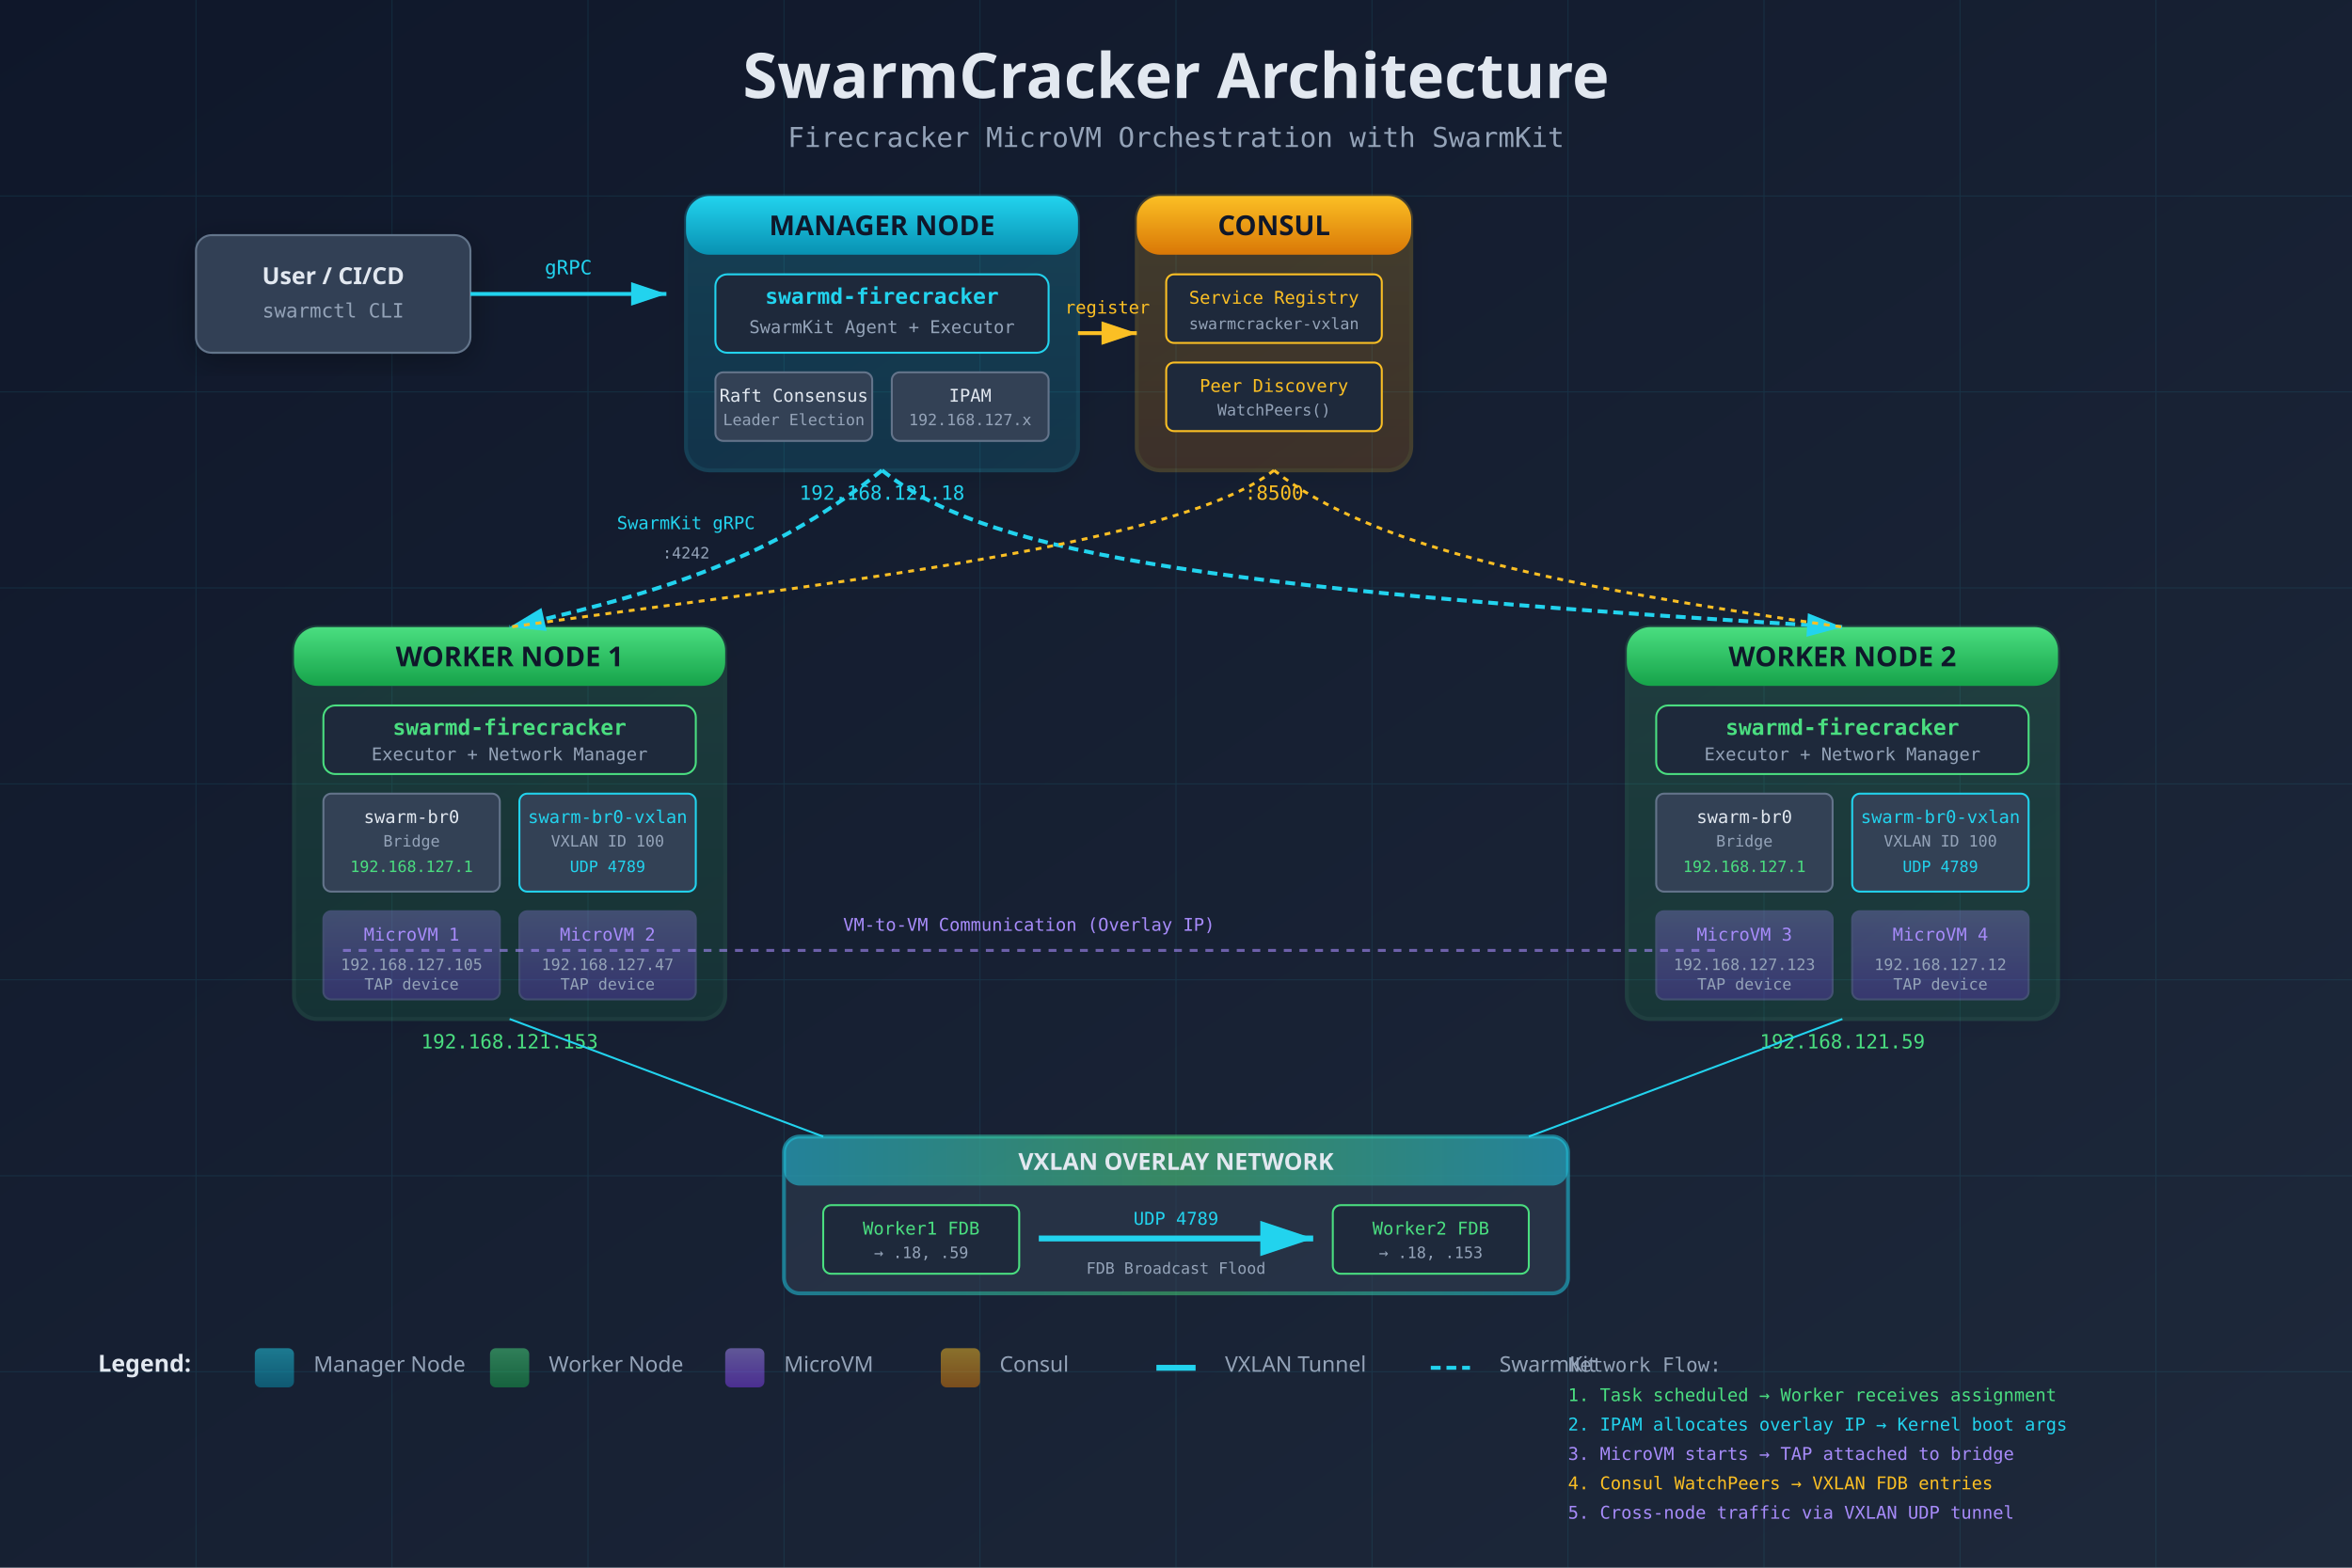
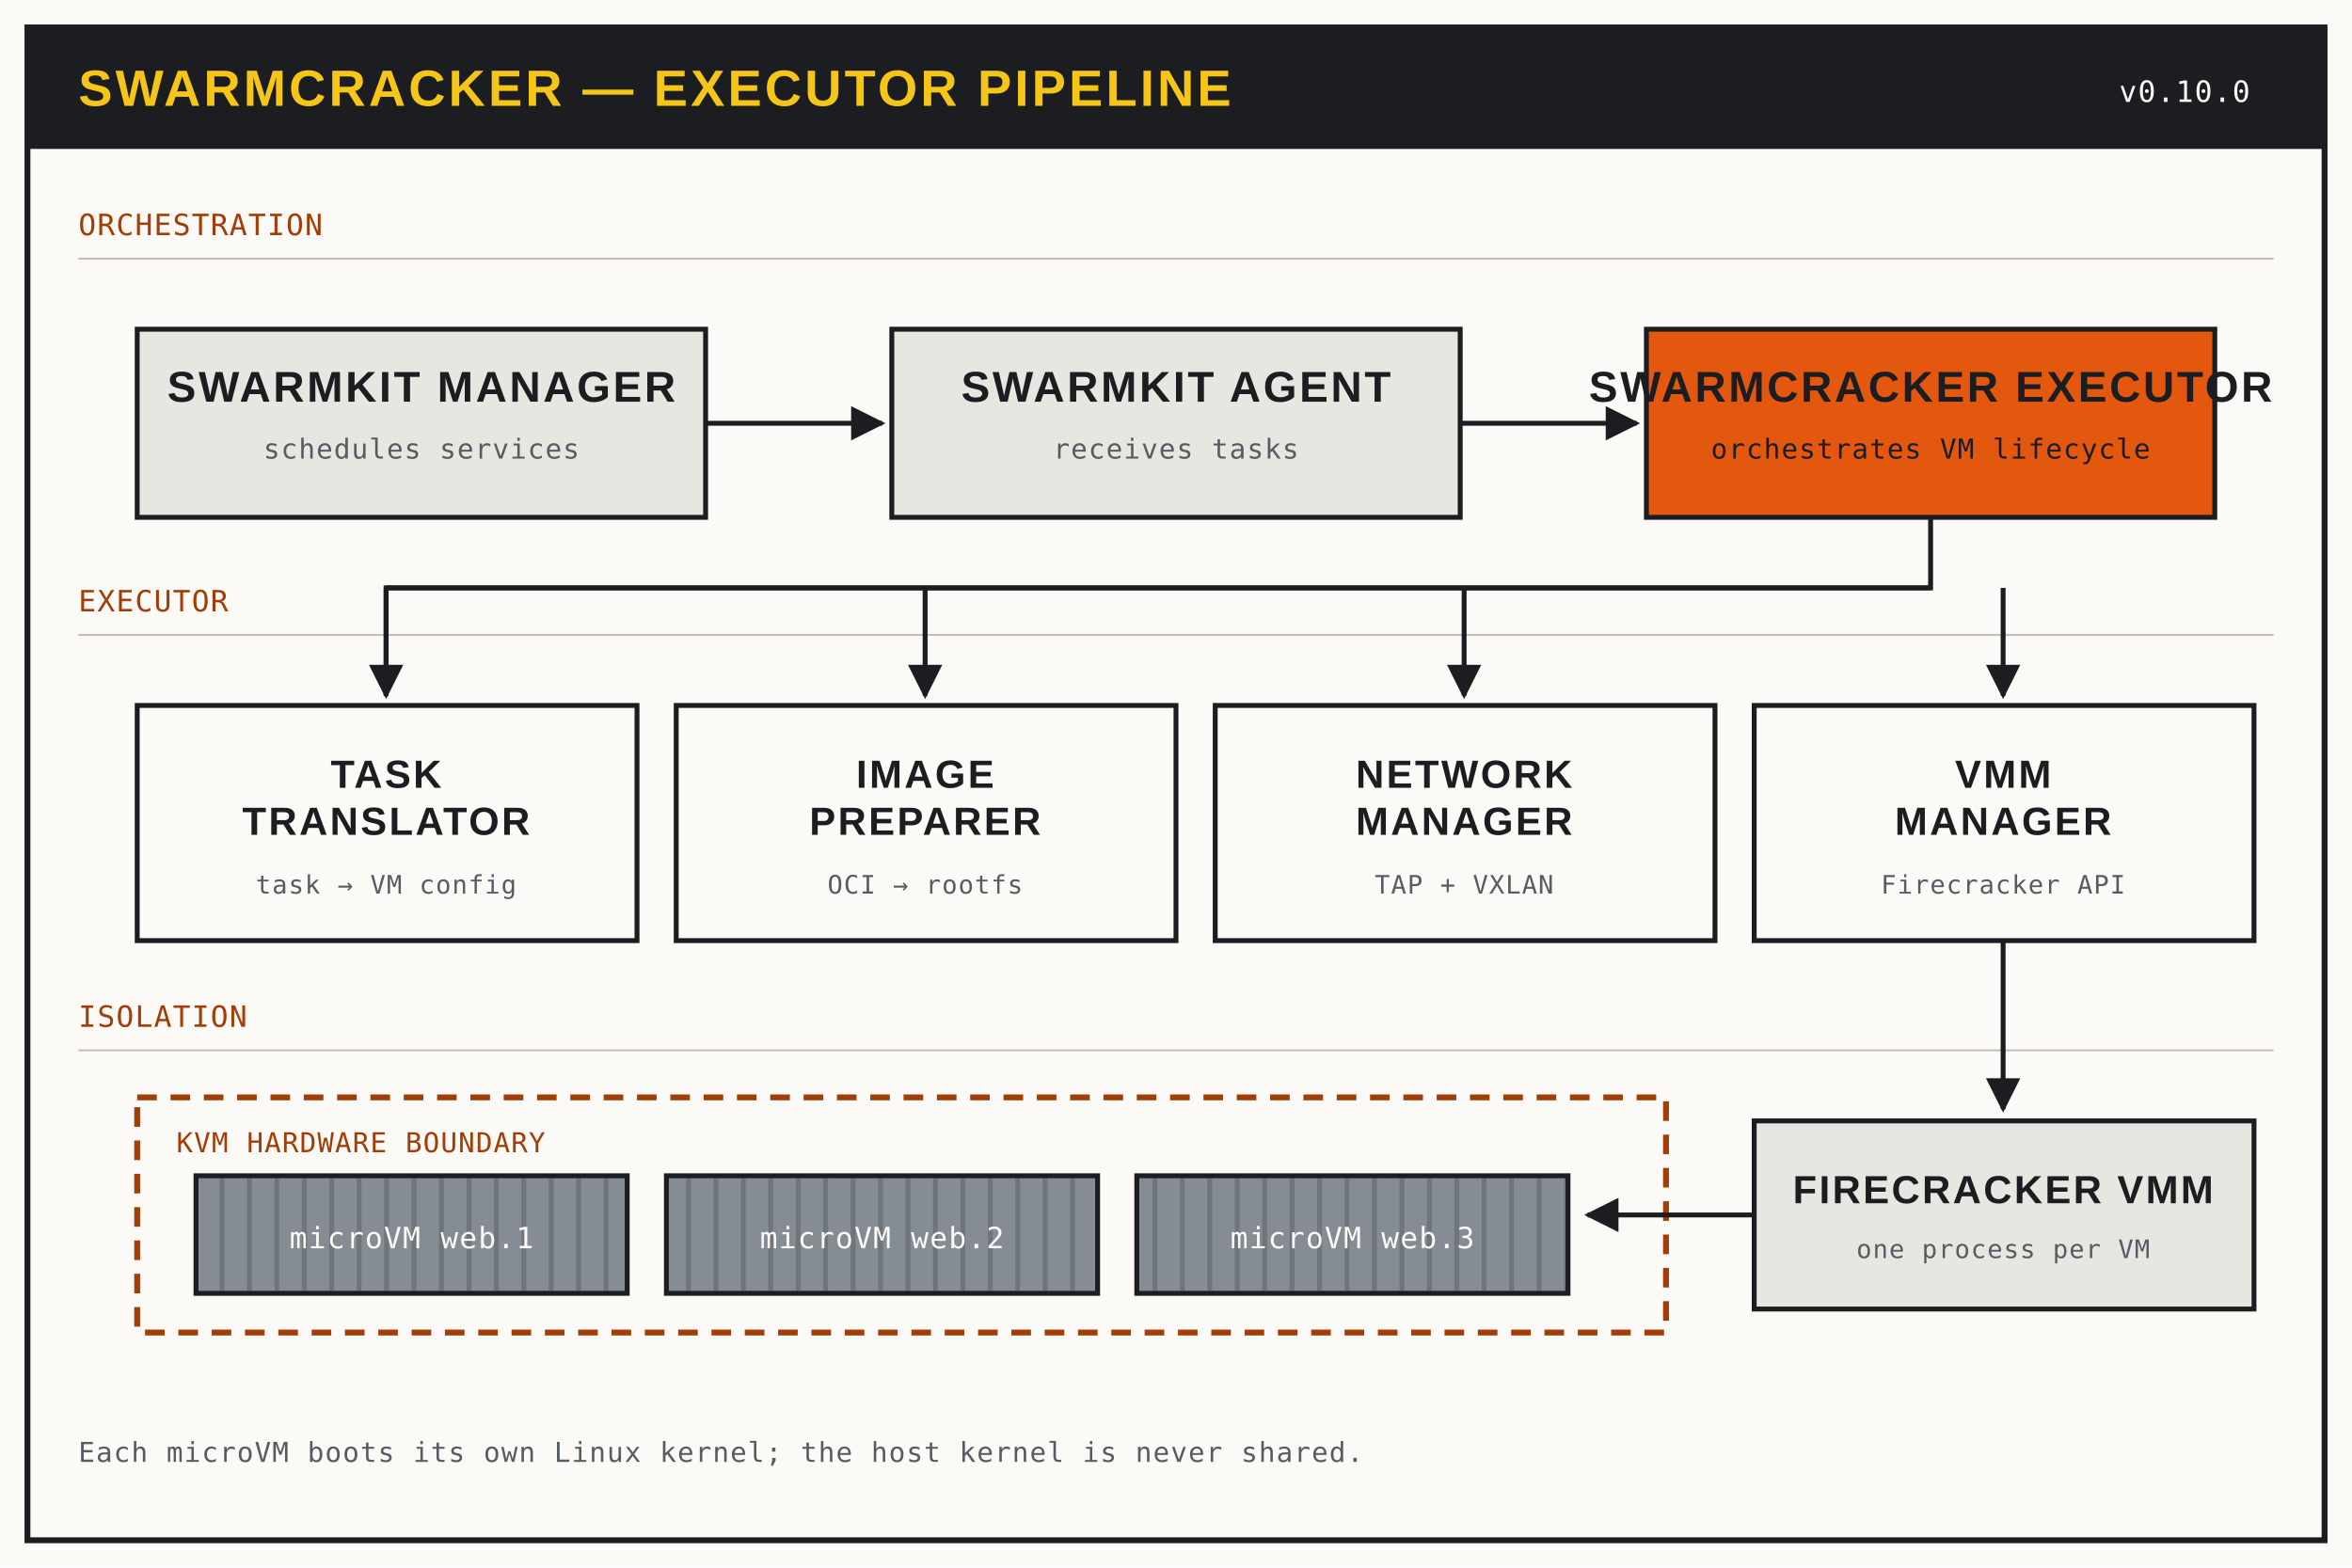
- <svg xmlns="http://www.w3.org/2000/svg" viewBox="0 0 1200 800" width="1200" height="800">
+ <svg xmlns="http://www.w3.org/2000/svg" viewBox="0 0 1200 800" width="1200" height="800" role="img" aria-labelledby="archTitle archDesc">
  <defs>
-     <linearGradient id="bgGrad" x1="0%" y1="0%" x2="100%" y2="100%">
-       <stop offset="0%" style="stop-color:#0f172a" />
-       <stop offset="100%" style="stop-color:#1e293b" />
-     </linearGradient>
-     <linearGradient id="managerGrad" x1="0%" y1="0%" x2="0%" y2="100%">
-       <stop offset="0%" style="stop-color:#22d3ee" />
-       <stop offset="100%" style="stop-color:#0891b2" />
-     </linearGradient>
-     <linearGradient id="workerGrad" x1="0%" y1="0%" x2="0%" y2="100%">
-       <stop offset="0%" style="stop-color:#4ade80" />
-       <stop offset="100%" style="stop-color:#16a34a" />
-     </linearGradient>
-     <linearGradient id="vmGrad" x1="0%" y1="0%" x2="0%" y2="100%">
-       <stop offset="0%" style="stop-color:#a78bfa" />
-       <stop offset="100%" style="stop-color:#7c3aed" />
-     </linearGradient>
-     <linearGradient id="consulGrad" x1="0%" y1="0%" x2="0%" y2="100%">
-       <stop offset="0%" style="stop-color:#fbbf24" />
-       <stop offset="100%" style="stop-color:#d97706" />
-     </linearGradient>
-     <linearGradient id="vxlanGrad" x1="0%" y1="0%" x2="100%" y2="0%">
-       <stop offset="0%" style="stop-color:#22d3ee" />
-       <stop offset="50%" style="stop-color:#4ade80" />
-       <stop offset="100%" style="stop-color:#22d3ee" />
-     </linearGradient>
-     <filter id="shadow" x="-20%" y="-20%" width="140%" height="140%">
-       <feDropShadow dx="0" dy="4" stdDeviation="8" flood-color="#000" flood-opacity="0.3" />
-     </filter>
-     <filter id="glowCyan" x="-50%" y="-50%" width="200%" height="200%">
-       <feGaussianBlur stdDeviation="3" result="blur" />
-       <feMerge>
-         <feMergeNode in="blur" />
-         <feMergeNode in="SourceGraphic" />
-       </feMerge>
-     </filter>
+     <marker id="arrow" viewBox="0 0 10 10" refX="9" refY="5" markerWidth="7" markerHeight="7" orient="auto-start-reverse">
+       <path d="M0 0 L10 5 L0 10 z" fill="#1b1d20" />
+     </marker>
+     <pattern id="corrugate" width="14" height="14" patternUnits="userSpaceOnUse">
+       <rect width="14" height="14" fill="#868c93" />
+       <rect x="0" width="2.5" height="14" fill="#6f757b" />
+     </pattern>
+     <style>
+       .t   { font-family: 'Arial Narrow', 'Helvetica Neue', Arial, sans-serif; }
+       .hd  { font-family: 'Arial Narrow', 'Helvetica Neue', Arial, sans-serif; font-weight: 700; letter-spacing: 0.06em; }
+       .mono{ font-family: 'SFMono-Regular', Menlo, Consolas, monospace; letter-spacing: 0.04em; }
+     </style>
  </defs>
-   <rect width="1200" height="800" fill="url(#bgGrad)" />
-   <g opacity="0.1">
-     <line x1="0" y1="100" x2="1200" y2="100" stroke="#22d3ee" stroke-width="0.5" />
-     <line x1="0" y1="200" x2="1200" y2="200" stroke="#22d3ee" stroke-width="0.5" />
-     <line x1="0" y1="300" x2="1200" y2="300" stroke="#22d3ee" stroke-width="0.5" />
-     <line x1="0" y1="400" x2="1200" y2="400" stroke="#22d3ee" stroke-width="0.5" />
-     <line x1="0" y1="500" x2="1200" y2="500" stroke="#22d3ee" stroke-width="0.5" />
-     <line x1="0" y1="600" x2="1200" y2="600" stroke="#22d3ee" stroke-width="0.5" />
-     <line x1="0" y1="700" x2="1200" y2="700" stroke="#22d3ee" stroke-width="0.5" />
-     <line x1="100" y1="0" x2="100" y2="800" stroke="#22d3ee" stroke-width="0.5" />
-     <line x1="200" y1="0" x2="200" y2="800" stroke="#22d3ee" stroke-width="0.5" />
-     <line x1="300" y1="0" x2="300" y2="800" stroke="#22d3ee" stroke-width="0.5" />
-     <line x1="400" y1="0" x2="400" y2="800" stroke="#22d3ee" stroke-width="0.5" />
-     <line x1="500" y1="0" x2="500" y2="800" stroke="#22d3ee" stroke-width="0.5" />
-     <line x1="600" y1="0" x2="600" y2="800" stroke="#22d3ee" stroke-width="0.5" />
-     <line x1="700" y1="0" x2="700" y2="800" stroke="#22d3ee" stroke-width="0.5" />
-     <line x1="800" y1="0" x2="800" y2="800" stroke="#22d3ee" stroke-width="0.5" />
-     <line x1="900" y1="0" x2="900" y2="800" stroke="#22d3ee" stroke-width="0.5" />
-     <line x1="1000" y1="0" x2="1000" y2="800" stroke="#22d3ee" stroke-width="0.5" />
-     <line x1="1100" y1="0" x2="1100" y2="800" stroke="#22d3ee" stroke-width="0.5" />
+   <rect width="1200" height="800" fill="#fbfaf7" />
+   <rect x="14" y="14" width="1172" height="772" fill="none" stroke="#1b1d20" stroke-width="3" />
+   <rect x="14" y="14" width="1172" height="62" fill="#1b1d20" />
+   <text x="40" y="54" class="hd" font-size="26" fill="#f5c518">SWARMCRACKER — EXECUTOR PIPELINE</text>
+   <text x="1148" y="52" class="mono" font-size="15" fill="#fbfaf7" text-anchor="end">v0.10.0</text>
+   <text x="40" y="120" class="mono" font-size="15" fill="#a33d08">ORCHESTRATION</text>
+   <text x="40" y="312" class="mono" font-size="15" fill="#a33d08">EXECUTOR</text>
+   <text x="40" y="524" class="mono" font-size="15" fill="#a33d08">ISOLATION</text>
+   <line x1="40" y1="132" x2="1160" y2="132" stroke="#c3c0b8" stroke-width="1" />
+   <line x1="40" y1="324" x2="1160" y2="324" stroke="#c3c0b8" stroke-width="1" />
+   <line x1="40" y1="536" x2="1160" y2="536" stroke="#c3c0b8" stroke-width="1" />
+   <g class="t" font-size="21" fill="#1b1d20">
+     <rect x="70" y="168" width="290" height="96" fill="#e8e6e0" stroke="#1b1d20" stroke-width="2.5" />
+     <text x="215" y="205" class="hd" text-anchor="middle" font-size="22">SWARMKIT MANAGER</text>
+     <text x="215" y="234" class="mono" text-anchor="middle" font-size="14" fill="#565c63">schedules services</text>
+     <rect x="455" y="168" width="290" height="96" fill="#e8e6e0" stroke="#1b1d20" stroke-width="2.5" />
+     <text x="600" y="205" class="hd" text-anchor="middle" font-size="22">SWARMKIT AGENT</text>
+     <text x="600" y="234" class="mono" text-anchor="middle" font-size="14" fill="#565c63">receives tasks</text>
+     <rect x="840" y="168" width="290" height="96" fill="#e4570f" stroke="#1b1d20" stroke-width="2.5" />
+     <text x="985" y="205" class="hd" text-anchor="middle" font-size="22">SWARMCRACKER EXECUTOR</text>
+     <text x="985" y="234" class="mono" text-anchor="middle" font-size="14" fill="#1b1d20">orchestrates VM lifecycle</text>
  </g>
-   <text x="600" y="50" text-anchor="middle" font-family="system-ui, sans-serif" font-size="32" font-weight="700" fill="#e2e8f0">SwarmCracker Architecture</text>
-   <text x="600" y="75" text-anchor="middle" font-family="monospace" font-size="14" fill="#94a3b8">Firecracker MicroVM Orchestration with SwarmKit</text>
-   <g transform="translate(100, 120)">
-     <rect x="0" y="0" width="140" height="60" rx="8" fill="#334155" stroke="#64748b" stroke-width="1" filter="url(#shadow)" />
-     <text x="70" y="25" text-anchor="middle" font-family="system-ui, sans-serif" font-size="12" font-weight="600" fill="#e2e8f0">User / CI/CD</text>
-     <text x="70" y="42" text-anchor="middle" font-family="monospace" font-size="10" fill="#94a3b8">swarmctl CLI</text>
+   <line x1="360" y1="216" x2="450" y2="216" stroke="#1b1d20" stroke-width="2.5" marker-end="url(#arrow)" />
+   <line x1="745" y1="216" x2="835" y2="216" stroke="#1b1d20" stroke-width="2.5" marker-end="url(#arrow)" />
+   <g class="t" font-size="19" fill="#1b1d20">
+     <rect x="70" y="360" width="255" height="120" fill="#fbfaf7" stroke="#1b1d20" stroke-width="2.5" />
+     <text x="197" y="402" class="hd" text-anchor="middle" font-size="20">TASK</text>
+     <text x="197" y="426" class="hd" text-anchor="middle" font-size="20">TRANSLATOR</text>
+     <text x="197" y="456" class="mono" text-anchor="middle" font-size="13" fill="#565c63">task → VM config</text>
+     <rect x="345" y="360" width="255" height="120" fill="#fbfaf7" stroke="#1b1d20" stroke-width="2.5" />
+     <text x="472" y="402" class="hd" text-anchor="middle" font-size="20">IMAGE</text>
+     <text x="472" y="426" class="hd" text-anchor="middle" font-size="20">PREPARER</text>
+     <text x="472" y="456" class="mono" text-anchor="middle" font-size="13" fill="#565c63">OCI → rootfs</text>
+     <rect x="620" y="360" width="255" height="120" fill="#fbfaf7" stroke="#1b1d20" stroke-width="2.5" />
+     <text x="747" y="402" class="hd" text-anchor="middle" font-size="20">NETWORK</text>
+     <text x="747" y="426" class="hd" text-anchor="middle" font-size="20">MANAGER</text>
+     <text x="747" y="456" class="mono" text-anchor="middle" font-size="13" fill="#565c63">TAP + VXLAN</text>
+     <rect x="895" y="360" width="255" height="120" fill="#fbfaf7" stroke="#1b1d20" stroke-width="2.5" />
+     <text x="1022" y="402" class="hd" text-anchor="middle" font-size="20">VMM</text>
+     <text x="1022" y="426" class="hd" text-anchor="middle" font-size="20">MANAGER</text>
+     <text x="1022" y="456" class="mono" text-anchor="middle" font-size="13" fill="#565c63">Firecracker API</text>
  </g>
-   <path d="M 240 150 L 340 150" stroke="#22d3ee" stroke-width="2" fill="none" marker-end="url(#arrowCyan)" />
-   <defs>
-     <marker id="arrowCyan" markerWidth="10" markerHeight="10" refX="9" refY="3" orient="auto">
-       <path d="M0,0 L0,6 L9,3 z" fill="#22d3ee" />
-     </marker>
-     <marker id="arrowGreen" markerWidth="10" markerHeight="10" refX="9" refY="3" orient="auto">
-       <path d="M0,0 L0,6 L9,3 z" fill="#4ade80" />
-     </marker>
-     <marker id="arrowYellow" markerWidth="10" markerHeight="10" refX="9" refY="3" orient="auto">
-       <path d="M0,0 L0,6 L9,3 z" fill="#fbbf24" />
-     </marker>
-     <marker id="arrowPurple" markerWidth="10" markerHeight="10" refX="9" refY="3" orient="auto">
-       <path d="M0,0 L0,6 L9,3 z" fill="#a78bfa" />
-     </marker>
-   </defs>
-   <text x="290" y="140" text-anchor="middle" font-family="monospace" font-size="10" fill="#22d3ee">gRPC</text>
-   <g transform="translate(350, 100)">
-     <rect x="0" y="0" width="200" height="140" rx="12" fill="url(#managerGrad)" opacity="0.2" stroke="#22d3ee" stroke-width="2" filter="url(#shadow)" />
-     <rect x="0" y="0" width="200" height="30" rx="12" fill="url(#managerGrad)" />
-     <text x="100" y="20" text-anchor="middle" font-family="system-ui, sans-serif" font-size="14" font-weight="700" fill="#0f172a">MANAGER NODE</text>
-     <rect x="15" y="40" width="170" height="40" rx="6" fill="#1e293b" stroke="#22d3ee" stroke-width="1" />
-     <text x="100" y="55" text-anchor="middle" font-family="monospace" font-size="11" font-weight="600" fill="#22d3ee">swarmd-firecracker</text>
-     <text x="100" y="70" text-anchor="middle" font-family="monospace" font-size="9" fill="#94a3b8">SwarmKit Agent + Executor</text>
-     <rect x="15" y="90" width="80" height="35" rx="4" fill="#334155" stroke="#64748b" stroke-width="1" />
-     <text x="55" y="105" text-anchor="middle" font-family="monospace" font-size="9" fill="#e2e8f0">Raft Consensus</text>
-     <text x="55" y="117" text-anchor="middle" font-family="monospace" font-size="8" fill="#94a3b8">Leader Election</text>
-     <rect x="105" y="90" width="80" height="35" rx="4" fill="#334155" stroke="#64748b" stroke-width="1" />
-     <text x="145" y="105" text-anchor="middle" font-family="monospace" font-size="9" fill="#e2e8f0">IPAM</text>
-     <text x="145" y="117" text-anchor="middle" font-family="monospace" font-size="8" fill="#94a3b8">192.168.127.x</text>
-     <text x="100" y="155" text-anchor="middle" font-family="monospace" font-size="10" fill="#22d3ee">192.168.121.18</text>
+   <path d="M985 264 L985 300 L197 300 L197 355" fill="none" stroke="#1b1d20" stroke-width="2.5" />
+   <path d="M472 300 L472 355" fill="none" stroke="#1b1d20" stroke-width="2.5" marker-end="url(#arrow)" />
+   <path d="M747 300 L747 355" fill="none" stroke="#1b1d20" stroke-width="2.5" marker-end="url(#arrow)" />
+   <path d="M1022 300 L1022 355" fill="none" stroke="#1b1d20" stroke-width="2.5" marker-end="url(#arrow)" />
+   <line x1="985" y1="300" x2="197" y2="300" stroke="#1b1d20" stroke-width="2.5" />
+   <line x1="197" y1="300" x2="197" y2="355" stroke="#1b1d20" stroke-width="2.5" marker-end="url(#arrow)" />
+   <g class="t" font-size="19" fill="#1b1d20">
+     <rect x="895" y="572" width="255" height="96" fill="#e8e6e0" stroke="#1b1d20" stroke-width="2.5" />
+     <text x="1022" y="614" class="hd" text-anchor="middle" font-size="20">FIRECRACKER VMM</text>
+     <text x="1022" y="642" class="mono" text-anchor="middle" font-size="13" fill="#565c63">one process per VM</text>
  </g>
-   <g transform="translate(580, 100)">
-     <rect x="0" y="0" width="140" height="140" rx="12" fill="url(#consulGrad)" opacity="0.2" stroke="#fbbf24" stroke-width="2" filter="url(#shadow)" />
-     <rect x="0" y="0" width="140" height="30" rx="12" fill="url(#consulGrad)" />
-     <text x="70" y="20" text-anchor="middle" font-family="system-ui, sans-serif" font-size="14" font-weight="700" fill="#0f172a">CONSUL</text>
-     <rect x="15" y="40" width="110" height="35" rx="4" fill="#1e293b" stroke="#fbbf24" stroke-width="1" />
-     <text x="70" y="55" text-anchor="middle" font-family="monospace" font-size="9" fill="#fbbf24">Service Registry</text>
-     <text x="70" y="68" text-anchor="middle" font-family="monospace" font-size="8" fill="#94a3b8">swarmcracker-vxlan</text>
-     <rect x="15" y="85" width="110" height="35" rx="4" fill="#1e293b" stroke="#fbbf24" stroke-width="1" />
-     <text x="70" y="100" text-anchor="middle" font-family="monospace" font-size="9" fill="#fbbf24">Peer Discovery</text>
-     <text x="70" y="112" text-anchor="middle" font-family="monospace" font-size="8" fill="#94a3b8">WatchPeers()</text>
-     <text x="70" y="155" text-anchor="middle" font-family="monospace" font-size="10" fill="#fbbf24">:8500</text>
+   <path d="M1022 480 L1022 566" fill="none" stroke="#1b1d20" stroke-width="2.5" marker-end="url(#arrow)" />
+   <rect x="70" y="560" width="780" height="120" fill="none" stroke="#a33d08" stroke-width="3" stroke-dasharray="10 7" />
+   <text x="90" y="588" class="mono" font-size="14" fill="#a33d08">KVM HARDWARE BOUNDARY</text>
+   <g>
+     <rect x="100" y="600" width="220" height="60" fill="url(#corrugate)" stroke="#1b1d20" stroke-width="2.5" />
+     <text x="210" y="637" class="mono" font-size="15" fill="#fbfaf7" text-anchor="middle">microVM web.1</text>
+     <rect x="340" y="600" width="220" height="60" fill="url(#corrugate)" stroke="#1b1d20" stroke-width="2.5" />
+     <text x="450" y="637" class="mono" font-size="15" fill="#fbfaf7" text-anchor="middle">microVM web.2</text>
+     <rect x="580" y="600" width="220" height="60" fill="url(#corrugate)" stroke="#1b1d20" stroke-width="2.5" />
+     <text x="690" y="637" class="mono" font-size="15" fill="#fbfaf7" text-anchor="middle">microVM web.3</text>
  </g>
-   <path d="M 550 170 L 580 170" stroke="#fbbf24" stroke-width="2" fill="none" marker-end="url(#arrowYellow)" />
-   <text x="565" y="160" text-anchor="middle" font-family="monospace" font-size="9" fill="#fbbf24">register</text>
-   <g transform="translate(150, 320)">
-     <rect x="0" y="0" width="220" height="200" rx="12" fill="url(#workerGrad)" opacity="0.15" stroke="#4ade80" stroke-width="2" filter="url(#shadow)" />
-     <rect x="0" y="0" width="220" height="30" rx="12" fill="url(#workerGrad)" />
-     <text x="110" y="20" text-anchor="middle" font-family="system-ui, sans-serif" font-size="14" font-weight="700" fill="#0f172a">WORKER NODE 1</text>
-     <rect x="15" y="40" width="190" height="35" rx="6" fill="#1e293b" stroke="#4ade80" stroke-width="1" />
-     <text x="110" y="55" text-anchor="middle" font-family="monospace" font-size="11" font-weight="600" fill="#4ade80">swarmd-firecracker</text>
-     <text x="110" y="68" text-anchor="middle" font-family="monospace" font-size="9" fill="#94a3b8">Executor + Network Manager</text>
-     <rect x="15" y="85" width="90" height="50" rx="4" fill="#334155" stroke="#64748b" stroke-width="1" />
-     <text x="60" y="100" text-anchor="middle" font-family="monospace" font-size="9" fill="#e2e8f0">swarm-br0</text>
-     <text x="60" y="112" text-anchor="middle" font-family="monospace" font-size="8" fill="#94a3b8">Bridge</text>
-     <text x="60" y="125" text-anchor="middle" font-family="monospace" font-size="8" fill="#4ade80">192.168.127.1</text>
-     <rect x="115" y="85" width="90" height="50" rx="4" fill="#334155" stroke="#22d3ee" stroke-width="1" />
-     <text x="160" y="100" text-anchor="middle" font-family="monospace" font-size="9" fill="#22d3ee">swarm-br0-vxlan</text>
-     <text x="160" y="112" text-anchor="middle" font-family="monospace" font-size="8" fill="#94a3b8">VXLAN ID 100</text>
-     <text x="160" y="125" text-anchor="middle" font-family="monospace" font-size="8" fill="#22d3ee">UDP 4789</text>
-     <rect x="15" y="145" width="90" height="45" rx="4" fill="url(#vmGrad)" opacity="0.3" stroke="#a78bfa" stroke-width="1" />
-     <text x="60" y="160" text-anchor="middle" font-family="monospace" font-size="9" fill="#a78bfa">MicroVM 1</text>
-     <text x="60" y="175" text-anchor="middle" font-family="monospace" font-size="8" fill="#94a3b8">192.168.127.105</text>
-     <text x="60" y="185" text-anchor="middle" font-family="monospace" font-size="8" fill="#94a3b8">TAP device</text>
-     <rect x="115" y="145" width="90" height="45" rx="4" fill="url(#vmGrad)" opacity="0.3" stroke="#a78bfa" stroke-width="1" />
-     <text x="160" y="160" text-anchor="middle" font-family="monospace" font-size="9" fill="#a78bfa">MicroVM 2</text>
-     <text x="160" y="175" text-anchor="middle" font-family="monospace" font-size="8" fill="#94a3b8">192.168.127.47</text>
-     <text x="160" y="185" text-anchor="middle" font-family="monospace" font-size="8" fill="#94a3b8">TAP device</text>
-     <text x="110" y="215" text-anchor="middle" font-family="monospace" font-size="10" fill="#4ade80">192.168.121.153</text>
-   </g>
-   <g transform="translate(830, 320)">
-     <rect x="0" y="0" width="220" height="200" rx="12" fill="url(#workerGrad)" opacity="0.15" stroke="#4ade80" stroke-width="2" filter="url(#shadow)" />
-     <rect x="0" y="0" width="220" height="30" rx="12" fill="url(#workerGrad)" />
-     <text x="110" y="20" text-anchor="middle" font-family="system-ui, sans-serif" font-size="14" font-weight="700" fill="#0f172a">WORKER NODE 2</text>
-     <rect x="15" y="40" width="190" height="35" rx="6" fill="#1e293b" stroke="#4ade80" stroke-width="1" />
-     <text x="110" y="55" text-anchor="middle" font-family="monospace" font-size="11" font-weight="600" fill="#4ade80">swarmd-firecracker</text>
-     <text x="110" y="68" text-anchor="middle" font-family="monospace" font-size="9" fill="#94a3b8">Executor + Network Manager</text>
-     <rect x="15" y="85" width="90" height="50" rx="4" fill="#334155" stroke="#64748b" stroke-width="1" />
-     <text x="60" y="100" text-anchor="middle" font-family="monospace" font-size="9" fill="#e2e8f0">swarm-br0</text>
-     <text x="60" y="112" text-anchor="middle" font-family="monospace" font-size="8" fill="#94a3b8">Bridge</text>
-     <text x="60" y="125" text-anchor="middle" font-family="monospace" font-size="8" fill="#4ade80">192.168.127.1</text>
-     <rect x="115" y="85" width="90" height="50" rx="4" fill="#334155" stroke="#22d3ee" stroke-width="1" />
-     <text x="160" y="100" text-anchor="middle" font-family="monospace" font-size="9" fill="#22d3ee">swarm-br0-vxlan</text>
-     <text x="160" y="112" text-anchor="middle" font-family="monospace" font-size="8" fill="#94a3b8">VXLAN ID 100</text>
-     <text x="160" y="125" text-anchor="middle" font-family="monospace" font-size="8" fill="#22d3ee">UDP 4789</text>
-     <rect x="15" y="145" width="90" height="45" rx="4" fill="url(#vmGrad)" opacity="0.3" stroke="#a78bfa" stroke-width="1" />
-     <text x="60" y="160" text-anchor="middle" font-family="monospace" font-size="9" fill="#a78bfa">MicroVM 3</text>
-     <text x="60" y="175" text-anchor="middle" font-family="monospace" font-size="8" fill="#94a3b8">192.168.127.123</text>
-     <text x="60" y="185" text-anchor="middle" font-family="monospace" font-size="8" fill="#94a3b8">TAP device</text>
-     <rect x="115" y="145" width="90" height="45" rx="4" fill="url(#vmGrad)" opacity="0.3" stroke="#a78bfa" stroke-width="1" />
-     <text x="160" y="160" text-anchor="middle" font-family="monospace" font-size="9" fill="#a78bfa">MicroVM 4</text>
-     <text x="160" y="175" text-anchor="middle" font-family="monospace" font-size="8" fill="#94a3b8">192.168.127.12</text>
-     <text x="160" y="185" text-anchor="middle" font-family="monospace" font-size="8" fill="#94a3b8">TAP device</text>
-     <text x="110" y="215" text-anchor="middle" font-family="monospace" font-size="10" fill="#4ade80">192.168.121.59</text>
-   </g>
-   <path d="M 450 240 C 400 280, 350 300, 260 320" stroke="#22d3ee" stroke-width="2" fill="none" stroke-dasharray="5,3" marker-end="url(#arrowCyan)" />
-   <text x="350" y="270" text-anchor="middle" font-family="monospace" font-size="9" fill="#22d3ee">SwarmKit gRPC</text>
-   <text x="350" y="285" text-anchor="middle" font-family="monospace" font-size="8" fill="#94a3b8">:4242</text>
-   <path d="M 450 240 C 500 280, 600 300, 940 320" stroke="#22d3ee" stroke-width="2" fill="none" stroke-dasharray="5,3" marker-end="url(#arrowCyan)" />
-   <path d="M 650 240 C 600 280, 400 300, 260 320" stroke="#fbbf24" stroke-width="1.5" fill="none" stroke-dasharray="3,3" />
-   <path d="M 650 240 C 700 280, 800 300, 940 320" stroke="#fbbf24" stroke-width="1.5" fill="none" stroke-dasharray="3,3" />
-   <g transform="translate(400, 580)">
-     <rect x="0" y="0" width="400" height="80" rx="8" fill="#334155" stroke="url(#vxlanGrad)" stroke-width="2" opacity="0.5" />
-     <rect x="0" y="0" width="400" height="25" rx="8" fill="url(#vxlanGrad)" opacity="0.5" />
-     <text x="200" y="17" text-anchor="middle" font-family="system-ui, sans-serif" font-size="12" font-weight="600" fill="#e2e8f0">VXLAN OVERLAY NETWORK</text>
-     <rect x="20" y="35" width="100" height="35" rx="4" fill="#1e293b" stroke="#4ade80" stroke-width="1" />
-     <text x="70" y="50" text-anchor="middle" font-family="monospace" font-size="9" fill="#4ade80">Worker1 FDB</text>
-     <text x="70" y="62" text-anchor="middle" font-family="monospace" font-size="8" fill="#94a3b8">→ .18, .59</text>
-     <path d="M 130 52 L 270 52" stroke="#22d3ee" stroke-width="3" fill="none" marker-end="url(#arrowCyan)" />
-     <text x="200" y="45" text-anchor="middle" font-family="monospace" font-size="9" fill="#22d3ee">UDP 4789</text>
-     <text x="200" y="70" text-anchor="middle" font-family="monospace" font-size="8" fill="#94a3b8">FDB Broadcast Flood</text>
-     <rect x="280" y="35" width="100" height="35" rx="4" fill="#1e293b" stroke="#4ade80" stroke-width="1" />
-     <text x="330" y="50" text-anchor="middle" font-family="monospace" font-size="9" fill="#4ade80">Worker2 FDB</text>
-     <text x="330" y="62" text-anchor="middle" font-family="monospace" font-size="8" fill="#94a3b8">→ .18, .153</text>
-   </g>
-   <path d="M 260 520 L 420 580" stroke="#22d3ee" stroke-width="1" fill="none" />
-   <path d="M 940 520 L 780 580" stroke="#22d3ee" stroke-width="1" fill="none" />
-   <path d="M 175 485 L 875 485" stroke="#a78bfa" stroke-width="1.5" fill="none" stroke-dasharray="4,4" opacity="0.6" />
-   <text x="525" y="475" text-anchor="middle" font-family="monospace" font-size="9" fill="#a78bfa">VM-to-VM Communication (Overlay IP)</text>
-   <g transform="translate(50, 700)">
-     <text x="0" y="0" font-family="system-ui, sans-serif" font-size="12" font-weight="600" fill="#e2e8f0">Legend:</text>
-     <rect x="80" y="-12" width="20" height="20" rx="3" fill="url(#managerGrad)" opacity="0.5" />
-     <text x="110" y="0" font-family="system-ui, sans-serif" font-size="11" fill="#94a3b8">Manager Node</text>
-     <rect x="200" y="-12" width="20" height="20" rx="3" fill="url(#workerGrad)" opacity="0.5" />
-     <text x="230" y="0" font-family="system-ui, sans-serif" font-size="11" fill="#94a3b8">Worker Node</text>
-     <rect x="320" y="-12" width="20" height="20" rx="3" fill="url(#vmGrad)" opacity="0.5" />
-     <text x="350" y="0" font-family="system-ui, sans-serif" font-size="11" fill="#94a3b8">MicroVM</text>
-     <rect x="430" y="-12" width="20" height="20" rx="3" fill="url(#consulGrad)" opacity="0.5" />
-     <text x="460" y="0" font-family="system-ui, sans-serif" font-size="11" fill="#94a3b8">Consul</text>
-     <line x1="540" y1="-2" x2="560" y2="-2" stroke="#22d3ee" stroke-width="3" />
-     <text x="575" y="0" font-family="system-ui, sans-serif" font-size="11" fill="#94a3b8">VXLAN Tunnel</text>
-     <line x1="680" y1="-2" x2="700" y2="-2" stroke="#22d3ee" stroke-width="2" stroke-dasharray="5,3" />
-     <text x="715" y="0" font-family="system-ui, sans-serif" font-size="11" fill="#94a3b8">SwarmKit</text>
-   </g>
-   <g transform="translate(800, 700)">
-     <text x="0" y="0" font-family="monospace" font-size="10" fill="#94a3b8">Network Flow:</text>
-     <text x="0" y="15" font-family="monospace" font-size="9" fill="#4ade80">1. Task scheduled → Worker receives assignment</text>
-     <text x="0" y="30" font-family="monospace" font-size="9" fill="#22d3ee">2. IPAM allocates overlay IP → Kernel boot args</text>
-     <text x="0" y="45" font-family="monospace" font-size="9" fill="#a78bfa">3. MicroVM starts → TAP attached to bridge</text>
-     <text x="0" y="60" font-family="monospace" font-size="9" fill="#fbbf24">4. Consul WatchPeers → VXLAN FDB entries</text>
-     <text x="0" y="75" font-family="monospace" font-size="9" fill="#a78bfa">5. Cross-node traffic via VXLAN UDP tunnel</text>
-   </g>
+   <path d="M895 620 L810 620" fill="none" stroke="#1b1d20" stroke-width="2.5" marker-end="url(#arrow)" />
+   <text x="40" y="746" class="mono" font-size="14" fill="#565c63">Each microVM boots its own Linux kernel; the host kernel is never shared.</text>
</svg>
